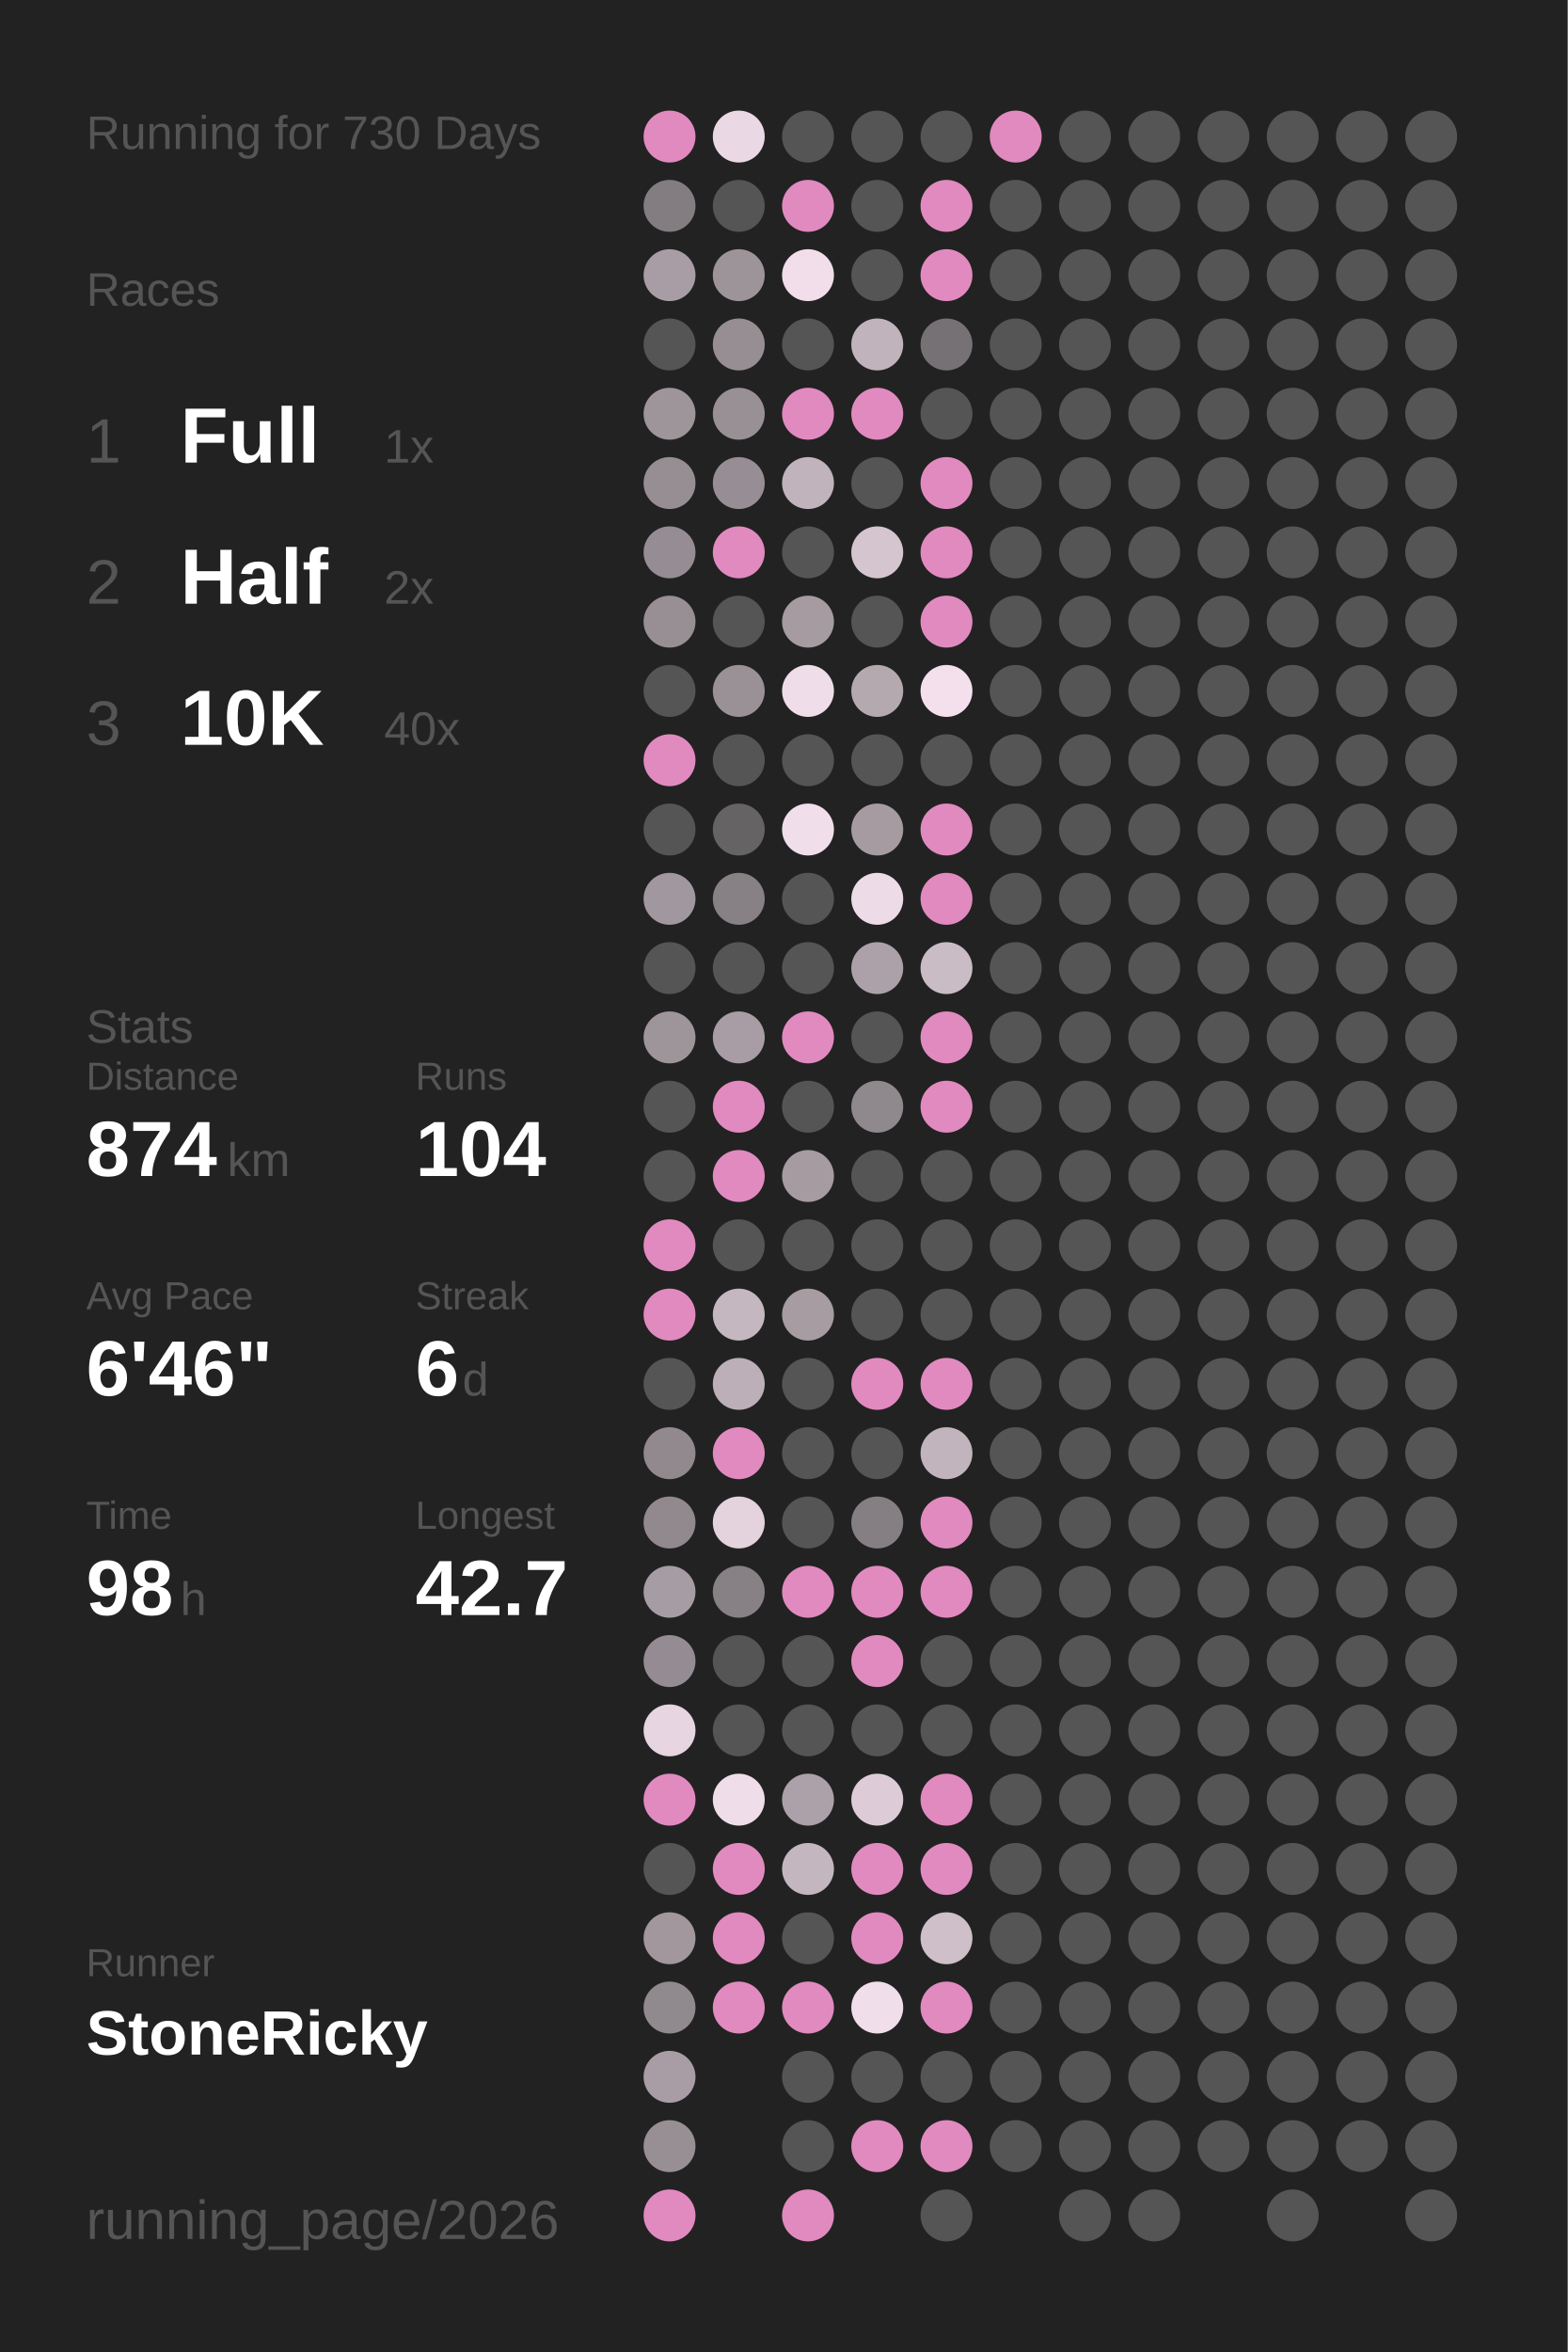
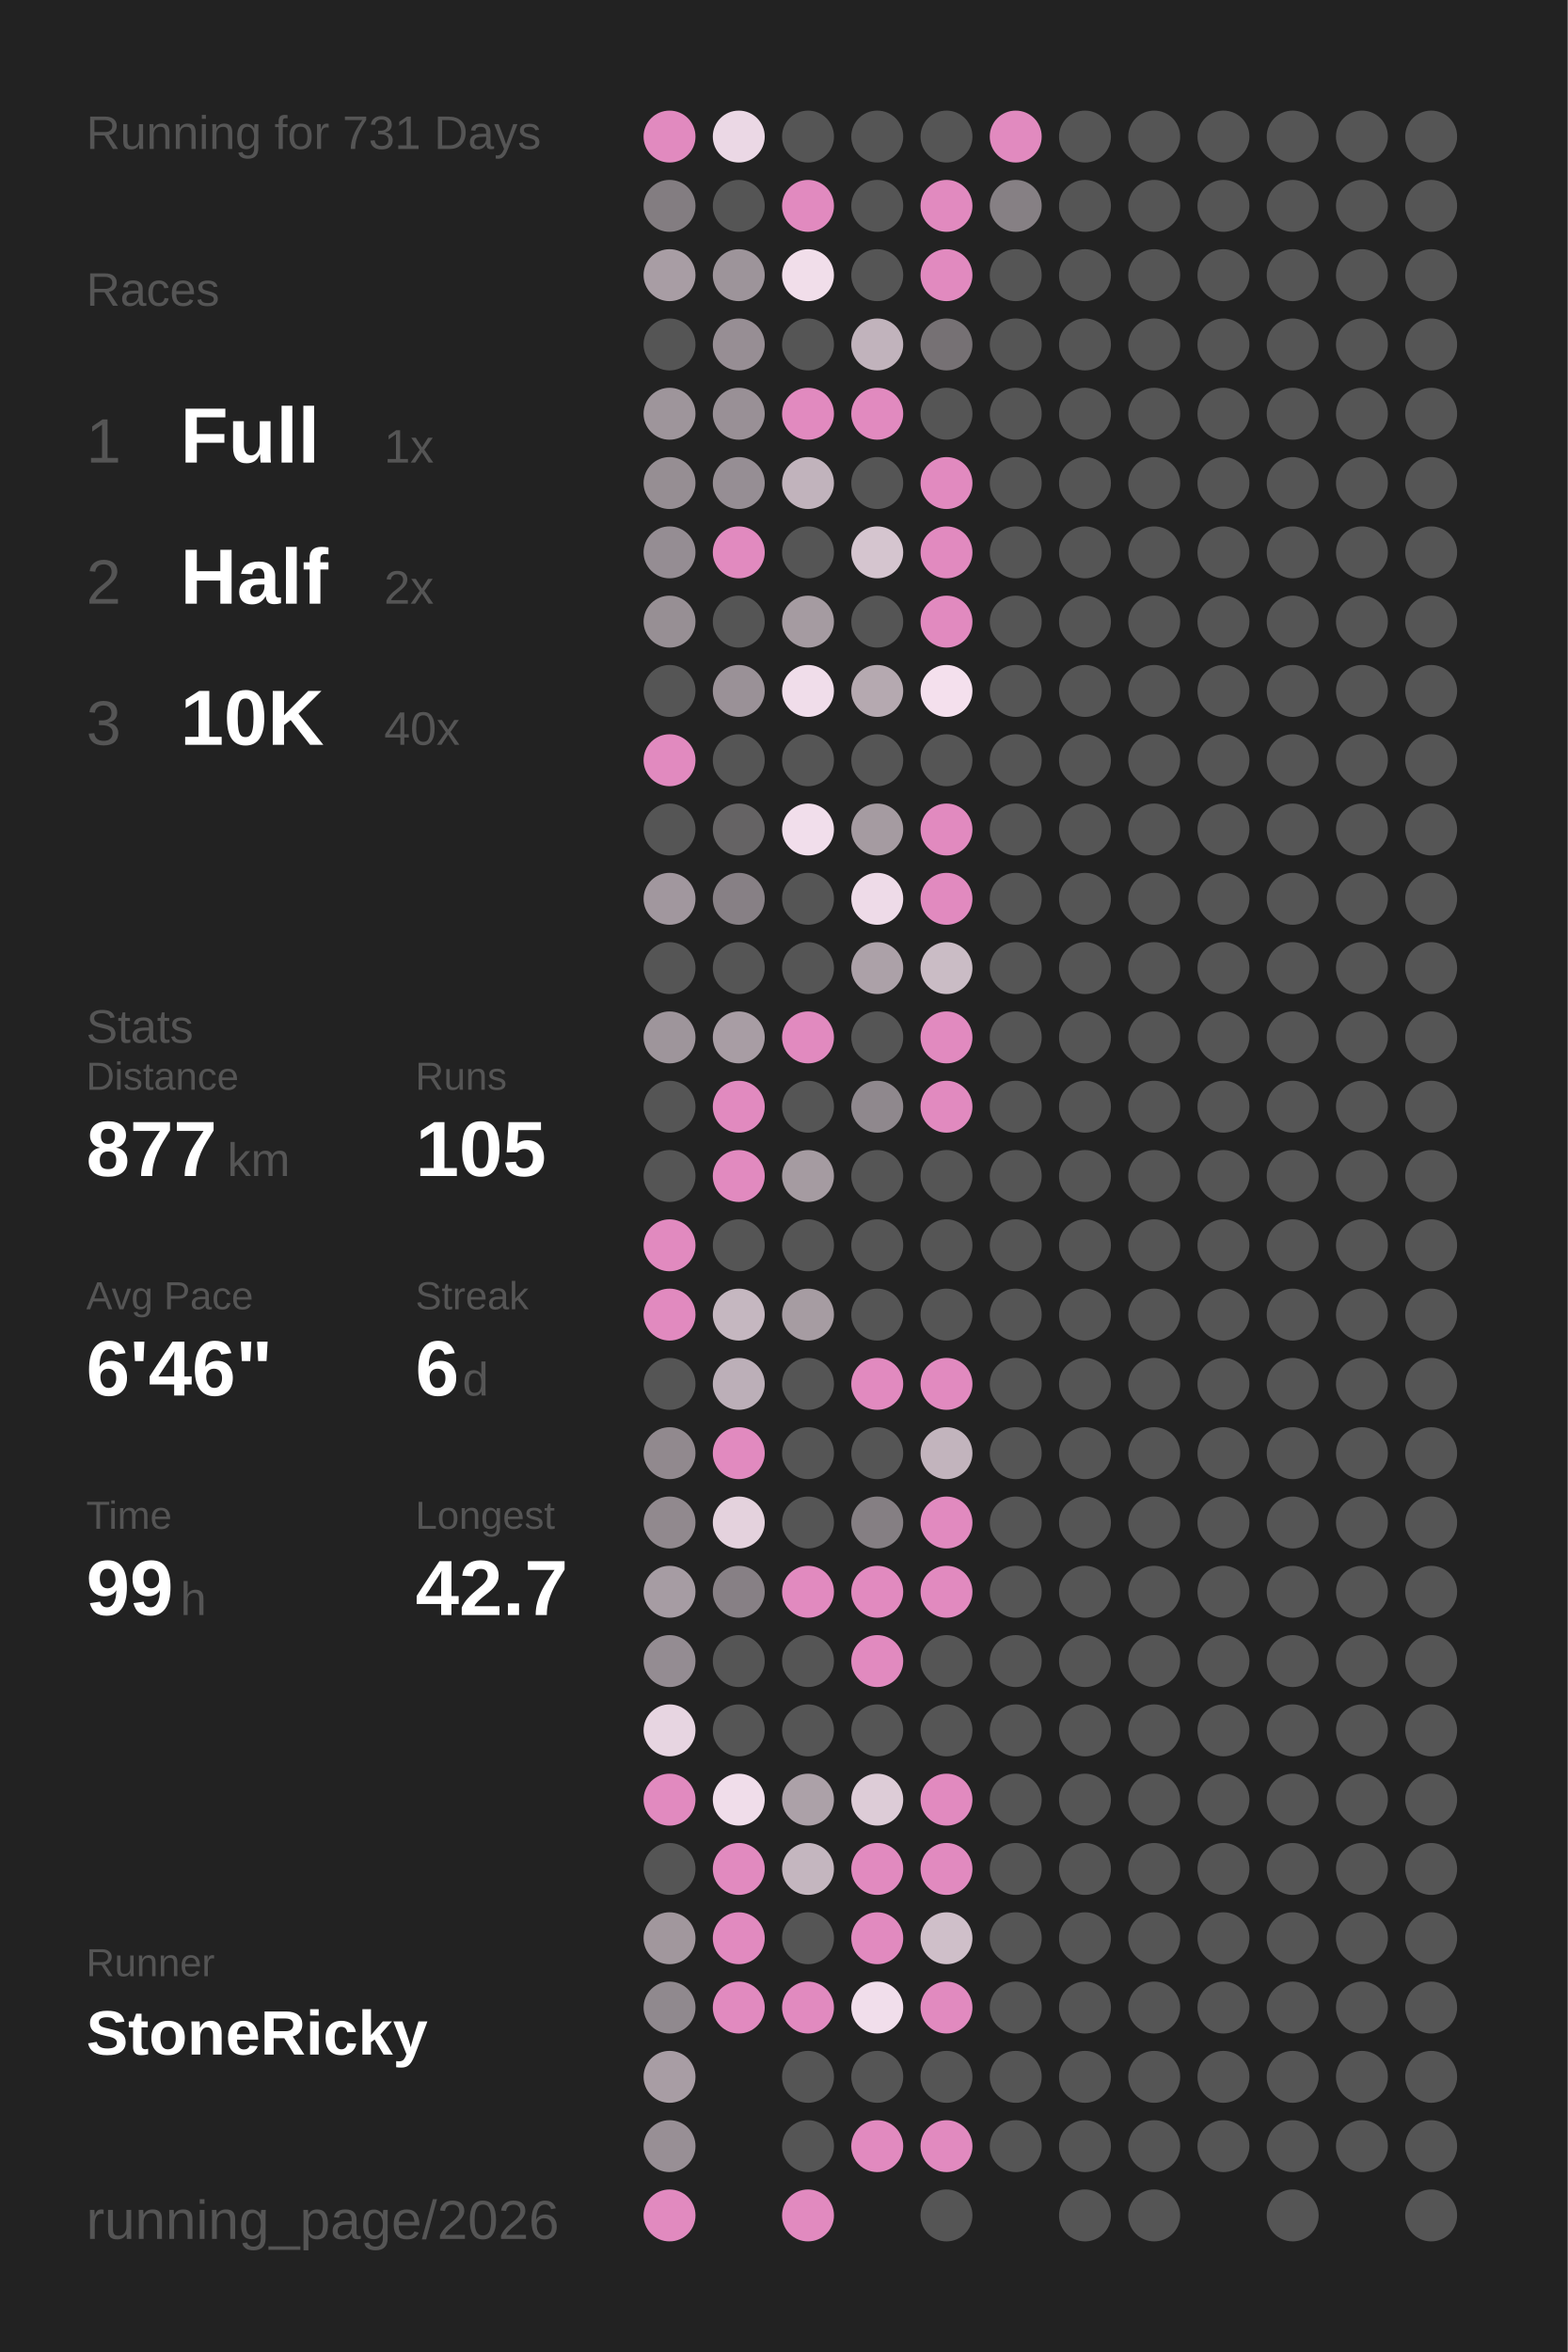
<svg xmlns="http://www.w3.org/2000/svg" baseProfile="full" height="300mm" version="1.1" viewBox="0,0,200,300" width="200mm">
  <defs />
  <rect fill="#222222" height="300" width="200" x="0" y="0" />
-   <text fill="#555555" style="font-size:6px; font-family:Arial;" x="11" y="19">Running for 730 Days</text>
+   <text fill="#555555" style="font-size:6px; font-family:Arial;" x="11" y="19">Running for 731 Days</text>
  <text fill="#555555" style="font-size:6px; font-family:Arial;" x="11" y="39">Races</text>
  <text fill="#555555" style="font-size:8px; font-family:Arial;" x="11" y="59">1</text>
  <text fill="#FFFFFF" style="font-size:10px; font-family:Arial; font-weight:bold;" x="23" y="59">Full</text>
  <text fill="#555555" style="font-size:6px; font-family:Arial;" x="49" y="59">1x</text>
  <text fill="#555555" style="font-size:8px; font-family:Arial;" x="11" y="77">2</text>
  <text fill="#FFFFFF" style="font-size:10px; font-family:Arial; font-weight:bold;" x="23" y="77">Half</text>
  <text fill="#555555" style="font-size:6px; font-family:Arial;" x="49" y="77">2x</text>
  <text fill="#555555" style="font-size:8px; font-family:Arial;" x="11" y="95">3</text>
  <text fill="#FFFFFF" style="font-size:10px; font-family:Arial; font-weight:bold;" x="23" y="95">10K</text>
  <text fill="#555555" style="font-size:6px; font-family:Arial;" x="49" y="95">40x</text>
  <text fill="#555555" style="font-size:6px; font-family:Arial;" x="11" y="133">Stats</text>
  <text fill="#555555" style="font-size:5px; font-family:Arial;" x="11" y="139">Distance</text>
-   <text fill="#FFFFFF" style="font-size:10px; font-family:Arial; font-weight:bold;" x="11" y="150">874</text>
+   <text fill="#FFFFFF" style="font-size:10px; font-family:Arial; font-weight:bold;" x="11" y="150">877</text>
  <text fill="#555555" style="font-size:6px; font-family:Arial;" x="29" y="150">km</text>
  <text fill="#555555" style="font-size:5px; font-family:Arial;" x="53" y="139">Runs</text>
-   <text fill="#FFFFFF" style="font-size:10px; font-family:Arial; font-weight:bold;" x="53" y="150">104</text>
+   <text fill="#FFFFFF" style="font-size:10px; font-family:Arial; font-weight:bold;" x="53" y="150">105</text>
  <text fill="#555555" style="font-size:5px; font-family:Arial;" x="11" y="167">Avg Pace</text>
  <text fill="#FFFFFF" style="font-size:10px; font-family:Arial; font-weight:bold;" x="11" y="178">6'46"</text>
  <text fill="#555555" style="font-size:5px; font-family:Arial;" x="53" y="167">Streak</text>
  <text fill="#FFFFFF" style="font-size:10px; font-family:Arial; font-weight:bold;" x="53" y="178">6</text>
  <text fill="#555555" style="font-size:6px; font-family:Arial;" x="59" y="178">d</text>
  <text fill="#555555" style="font-size:5px; font-family:Arial;" x="11" y="195">Time</text>
-   <text fill="#FFFFFF" style="font-size:10px; font-family:Arial; font-weight:bold;" x="11" y="206">98</text>
+   <text fill="#FFFFFF" style="font-size:10px; font-family:Arial; font-weight:bold;" x="11" y="206">99</text>
  <text fill="#555555" style="font-size:6px; font-family:Arial;" x="23" y="206">h</text>
  <text fill="#555555" style="font-size:5px; font-family:Arial;" x="53" y="195">Longest</text>
  <text fill="#FFFFFF" style="font-size:10px; font-family:Arial; font-weight:bold;" x="53" y="206">42.7</text>
  <text fill="#555555" style="font-size:5px; font-family:Arial;" x="11" y="252.065">Runner</text>
  <text fill="#FFFFFF" style="font-size:8px; font-family:Arial; font-weight:bold;" x="11" y="262.065">StoneRicky</text>
  <text fill="#555555" style="font-size:7px; font-family:Arial;" x="11" y="285.581">running_page/2026</text>
  <circle cx="85.417" cy="17.419" fill="#E18ABF" r="3.312" />
  <circle cx="85.417" cy="26.258" fill="#837d81" r="3.312" />
  <circle cx="85.417" cy="35.097" fill="#a89da4" r="3.312" />
  <circle cx="85.417" cy="43.935" fill="#555555" r="3.312" />
  <circle cx="85.417" cy="52.774" fill="#9e959b" r="3.312" />
  <circle cx="85.417" cy="61.613" fill="#968e93" r="3.312" />
  <circle cx="85.417" cy="70.452" fill="#958d93" r="3.312" />
  <circle cx="85.417" cy="79.29" fill="#978f94" r="3.312" />
  <circle cx="85.417" cy="88.129" fill="#555555" r="3.312" />
  <circle cx="85.417" cy="96.968" fill="#E18ABF" r="3.312" />
  <circle cx="85.417" cy="105.806" fill="#555555" r="3.312" />
  <circle cx="85.417" cy="114.645" fill="#a1979e" r="3.312" />
  <circle cx="85.417" cy="123.484" fill="#555555" r="3.312" />
  <circle cx="85.417" cy="132.323" fill="#9e959b" r="3.312" />
  <circle cx="85.417" cy="141.161" fill="#555555" r="3.312" />
  <circle cx="85.417" cy="150" fill="#555555" r="3.312" />
  <circle cx="85.417" cy="158.839" fill="#E18ABF" r="3.312" />
  <circle cx="85.417" cy="167.677" fill="#E18ABF" r="3.312" />
  <circle cx="85.417" cy="176.516" fill="#555555" r="3.312" />
  <circle cx="85.417" cy="185.355" fill="#91898e" r="3.312" />
  <circle cx="85.417" cy="194.194" fill="#91898e" r="3.312" />
  <circle cx="85.417" cy="203.032" fill="#a69ca3" r="3.312" />
  <circle cx="85.417" cy="211.871" fill="#948c92" r="3.312" />
  <circle cx="85.417" cy="220.71" fill="#e7d5e1" r="3.312" />
  <circle cx="85.417" cy="229.548" fill="#E18ABF" r="3.312" />
  <circle cx="85.417" cy="238.387" fill="#555555" r="3.312" />
  <circle cx="85.417" cy="247.226" fill="#a1979d" r="3.312" />
  <circle cx="85.417" cy="256.065" fill="#90898e" r="3.312" />
  <circle cx="85.417" cy="264.903" fill="#a89da4" r="3.312" />
  <circle cx="85.417" cy="273.742" fill="#988f95" r="3.312" />
  <circle cx="85.417" cy="282.581" fill="#E18ABF" r="3.312" />
  <circle cx="94.25" cy="17.419" fill="#ebd8e5" r="3.312" />
  <circle cx="94.25" cy="26.258" fill="#555555" r="3.312" />
  <circle cx="94.25" cy="35.097" fill="#9d949a" r="3.312" />
  <circle cx="94.25" cy="43.935" fill="#978e94" r="3.312" />
  <circle cx="94.25" cy="52.774" fill="#999096" r="3.312" />
  <circle cx="94.25" cy="61.613" fill="#968e94" r="3.312" />
  <circle cx="94.25" cy="70.452" fill="#E18ABF" r="3.312" />
  <circle cx="94.25" cy="79.29" fill="#555555" r="3.312" />
  <circle cx="94.25" cy="88.129" fill="#9a9197" r="3.312" />
  <circle cx="94.25" cy="96.968" fill="#555555" r="3.312" />
  <circle cx="94.25" cy="105.806" fill="#656364" r="3.312" />
  <circle cx="94.25" cy="114.645" fill="#878085" r="3.312" />
  <circle cx="94.25" cy="123.484" fill="#555555" r="3.312" />
  <circle cx="94.25" cy="132.323" fill="#a89da4" r="3.312" />
  <circle cx="94.25" cy="141.161" fill="#E18ABF" r="3.312" />
  <circle cx="94.25" cy="150" fill="#E18ABF" r="3.312" />
  <circle cx="94.25" cy="158.839" fill="#555555" r="3.312" />
  <circle cx="94.25" cy="167.677" fill="#c5b7c0" r="3.312" />
  <circle cx="94.25" cy="176.516" fill="#bcafb8" r="3.312" />
  <circle cx="94.25" cy="185.355" fill="#E18ABF" r="3.312" />
  <circle cx="94.25" cy="194.194" fill="#e4d2dd" r="3.312" />
  <circle cx="94.25" cy="203.032" fill="#878085" r="3.312" />
  <circle cx="94.25" cy="211.871" fill="#555555" r="3.312" />
  <circle cx="94.25" cy="220.71" fill="#555555" r="3.312" />
  <circle cx="94.25" cy="229.548" fill="#f0ddea" r="3.312" />
  <circle cx="94.25" cy="238.387" fill="#E18ABF" r="3.312" />
  <circle cx="94.25" cy="247.226" fill="#E18ABF" r="3.312" />
  <circle cx="94.25" cy="256.065" fill="#E18ABF" r="3.312" />
  <circle cx="103.083" cy="17.419" fill="#555555" r="3.312" />
  <circle cx="103.083" cy="26.258" fill="#E18ABF" r="3.312" />
  <circle cx="103.083" cy="35.097" fill="#f1deea" r="3.312" />
  <circle cx="103.083" cy="43.935" fill="#555555" r="3.312" />
  <circle cx="103.083" cy="52.774" fill="#E18ABF" r="3.312" />
  <circle cx="103.083" cy="61.613" fill="#c1b3bc" r="3.312" />
  <circle cx="103.083" cy="70.452" fill="#555555" r="3.312" />
  <circle cx="103.083" cy="79.29" fill="#a59ba1" r="3.312" />
  <circle cx="103.083" cy="88.129" fill="#f0ddea" r="3.312" />
  <circle cx="103.083" cy="96.968" fill="#555555" r="3.312" />
  <circle cx="103.083" cy="105.806" fill="#f1deeb" r="3.312" />
  <circle cx="103.083" cy="114.645" fill="#555555" r="3.312" />
  <circle cx="103.083" cy="123.484" fill="#555555" r="3.312" />
  <circle cx="103.083" cy="132.323" fill="#E18ABF" r="3.312" />
  <circle cx="103.083" cy="141.161" fill="#555555" r="3.312" />
  <circle cx="103.083" cy="150" fill="#a59ba1" r="3.312" />
  <circle cx="103.083" cy="158.839" fill="#555555" r="3.312" />
  <circle cx="103.083" cy="167.677" fill="#a69ca2" r="3.312" />
  <circle cx="103.083" cy="176.516" fill="#555555" r="3.312" />
  <circle cx="103.083" cy="185.355" fill="#555555" r="3.312" />
  <circle cx="103.083" cy="194.194" fill="#555555" r="3.312" />
  <circle cx="103.083" cy="203.032" fill="#E18ABF" r="3.312" />
  <circle cx="103.083" cy="211.871" fill="#555555" r="3.312" />
  <circle cx="103.083" cy="220.71" fill="#555555" r="3.312" />
  <circle cx="103.083" cy="229.548" fill="#aca1a8" r="3.312" />
  <circle cx="103.083" cy="238.387" fill="#c4b6bf" r="3.312" />
  <circle cx="103.083" cy="247.226" fill="#555555" r="3.312" />
  <circle cx="103.083" cy="256.065" fill="#E18ABF" r="3.312" />
  <circle cx="103.083" cy="264.903" fill="#555555" r="3.312" />
  <circle cx="103.083" cy="273.742" fill="#555555" r="3.312" />
  <circle cx="103.083" cy="282.581" fill="#E18ABF" r="3.312" />
  <circle cx="111.917" cy="17.419" fill="#555555" r="3.312" />
  <circle cx="111.917" cy="26.258" fill="#555555" r="3.312" />
  <circle cx="111.917" cy="35.097" fill="#555555" r="3.312" />
  <circle cx="111.917" cy="43.935" fill="#c1b3bc" r="3.312" />
  <circle cx="111.917" cy="52.774" fill="#E18ABF" r="3.312" />
  <circle cx="111.917" cy="61.613" fill="#555555" r="3.312" />
  <circle cx="111.917" cy="70.452" fill="#d5c5cf" r="3.312" />
  <circle cx="111.917" cy="79.29" fill="#555555" r="3.312" />
  <circle cx="111.917" cy="88.129" fill="#b5a9b0" r="3.312" />
  <circle cx="111.917" cy="96.968" fill="#555555" r="3.312" />
  <circle cx="111.917" cy="105.806" fill="#a59ba1" r="3.312" />
  <circle cx="111.917" cy="114.645" fill="#eedbe8" r="3.312" />
  <circle cx="111.917" cy="123.484" fill="#aca1a8" r="3.312" />
  <circle cx="111.917" cy="132.323" fill="#555555" r="3.312" />
  <circle cx="111.917" cy="141.161" fill="#8f888d" r="3.312" />
  <circle cx="111.917" cy="150" fill="#555555" r="3.312" />
  <circle cx="111.917" cy="158.839" fill="#555555" r="3.312" />
  <circle cx="111.917" cy="167.677" fill="#555555" r="3.312" />
  <circle cx="111.917" cy="176.516" fill="#E18ABF" r="3.312" />
  <circle cx="111.917" cy="185.355" fill="#555555" r="3.312" />
  <circle cx="111.917" cy="194.194" fill="#857f83" r="3.312" />
  <circle cx="111.917" cy="203.032" fill="#E18ABF" r="3.312" />
  <circle cx="111.917" cy="211.871" fill="#E18ABF" r="3.312" />
  <circle cx="111.917" cy="220.71" fill="#555555" r="3.312" />
  <circle cx="111.917" cy="229.548" fill="#ddccd7" r="3.312" />
  <circle cx="111.917" cy="238.387" fill="#E18ABF" r="3.312" />
  <circle cx="111.917" cy="247.226" fill="#E18ABF" r="3.312" />
  <circle cx="111.917" cy="256.065" fill="#f1deeb" r="3.312" />
  <circle cx="111.917" cy="264.903" fill="#555555" r="3.312" />
  <circle cx="111.917" cy="273.742" fill="#E18ABF" r="3.312" />
  <circle cx="120.75" cy="17.419" fill="#555555" r="3.312" />
  <circle cx="120.75" cy="26.258" fill="#E18ABF" r="3.312" />
  <circle cx="120.75" cy="35.097" fill="#E18ABF" r="3.312" />
  <circle cx="120.75" cy="43.935" fill="#767174" r="3.312" />
  <circle cx="120.75" cy="52.774" fill="#555555" r="3.312" />
  <circle cx="120.75" cy="61.613" fill="#E18ABF" r="3.312" />
  <circle cx="120.75" cy="70.452" fill="#E18ABF" r="3.312" />
  <circle cx="120.75" cy="79.29" fill="#E18ABF" r="3.312" />
  <circle cx="120.75" cy="88.129" fill="#f4e0ed" r="3.312" />
  <circle cx="120.75" cy="96.968" fill="#555555" r="3.312" />
  <circle cx="120.75" cy="105.806" fill="#E18ABF" r="3.312" />
  <circle cx="120.75" cy="114.645" fill="#E18ABF" r="3.312" />
  <circle cx="120.75" cy="123.484" fill="#cabcc5" r="3.312" />
  <circle cx="120.75" cy="132.323" fill="#E18ABF" r="3.312" />
  <circle cx="120.75" cy="141.161" fill="#E18ABF" r="3.312" />
  <circle cx="120.75" cy="150" fill="#555555" r="3.312" />
  <circle cx="120.75" cy="158.839" fill="#555555" r="3.312" />
  <circle cx="120.75" cy="167.677" fill="#555555" r="3.312" />
  <circle cx="120.75" cy="176.516" fill="#E18ABF" r="3.312" />
  <circle cx="120.75" cy="185.355" fill="#c2b4bd" r="3.312" />
  <circle cx="120.75" cy="194.194" fill="#E18ABF" r="3.312" />
  <circle cx="120.75" cy="203.032" fill="#E18ABF" r="3.312" />
  <circle cx="120.75" cy="211.871" fill="#555555" r="3.312" />
  <circle cx="120.75" cy="220.71" fill="#555555" r="3.312" />
  <circle cx="120.75" cy="229.548" fill="#E18ABF" r="3.312" />
  <circle cx="120.75" cy="238.387" fill="#E18ABF" r="3.312" />
  <circle cx="120.75" cy="247.226" fill="#cfbfc9" r="3.312" />
  <circle cx="120.75" cy="256.065" fill="#E18ABF" r="3.312" />
  <circle cx="120.75" cy="264.903" fill="#555555" r="3.312" />
  <circle cx="120.75" cy="273.742" fill="#E18ABF" r="3.312" />
  <circle cx="120.75" cy="282.581" fill="#555555" r="3.312" />
  <circle cx="129.583" cy="17.419" fill="#E18ABF" r="3.312" />
-   <circle cx="129.583" cy="26.258" fill="#555555" r="3.312" />
+   <circle cx="129.583" cy="26.258" fill="#868084" r="3.312" />
  <circle cx="129.583" cy="35.097" fill="#555555" r="3.312" />
  <circle cx="129.583" cy="43.935" fill="#555555" r="3.312" />
  <circle cx="129.583" cy="52.774" fill="#555555" r="3.312" />
  <circle cx="129.583" cy="61.613" fill="#555555" r="3.312" />
  <circle cx="129.583" cy="70.452" fill="#555555" r="3.312" />
  <circle cx="129.583" cy="79.29" fill="#555555" r="3.312" />
  <circle cx="129.583" cy="88.129" fill="#555555" r="3.312" />
  <circle cx="129.583" cy="96.968" fill="#555555" r="3.312" />
  <circle cx="129.583" cy="105.806" fill="#555555" r="3.312" />
  <circle cx="129.583" cy="114.645" fill="#555555" r="3.312" />
  <circle cx="129.583" cy="123.484" fill="#555555" r="3.312" />
  <circle cx="129.583" cy="132.323" fill="#555555" r="3.312" />
  <circle cx="129.583" cy="141.161" fill="#555555" r="3.312" />
  <circle cx="129.583" cy="150" fill="#555555" r="3.312" />
  <circle cx="129.583" cy="158.839" fill="#555555" r="3.312" />
  <circle cx="129.583" cy="167.677" fill="#555555" r="3.312" />
  <circle cx="129.583" cy="176.516" fill="#555555" r="3.312" />
  <circle cx="129.583" cy="185.355" fill="#555555" r="3.312" />
  <circle cx="129.583" cy="194.194" fill="#555555" r="3.312" />
  <circle cx="129.583" cy="203.032" fill="#555555" r="3.312" />
  <circle cx="129.583" cy="211.871" fill="#555555" r="3.312" />
  <circle cx="129.583" cy="220.71" fill="#555555" r="3.312" />
  <circle cx="129.583" cy="229.548" fill="#555555" r="3.312" />
  <circle cx="129.583" cy="238.387" fill="#555555" r="3.312" />
  <circle cx="129.583" cy="247.226" fill="#555555" r="3.312" />
  <circle cx="129.583" cy="256.065" fill="#555555" r="3.312" />
  <circle cx="129.583" cy="264.903" fill="#555555" r="3.312" />
  <circle cx="129.583" cy="273.742" fill="#555555" r="3.312" />
  <circle cx="138.417" cy="17.419" fill="#555555" r="3.312" />
  <circle cx="138.417" cy="26.258" fill="#555555" r="3.312" />
  <circle cx="138.417" cy="35.097" fill="#555555" r="3.312" />
  <circle cx="138.417" cy="43.935" fill="#555555" r="3.312" />
  <circle cx="138.417" cy="52.774" fill="#555555" r="3.312" />
  <circle cx="138.417" cy="61.613" fill="#555555" r="3.312" />
  <circle cx="138.417" cy="70.452" fill="#555555" r="3.312" />
  <circle cx="138.417" cy="79.29" fill="#555555" r="3.312" />
  <circle cx="138.417" cy="88.129" fill="#555555" r="3.312" />
  <circle cx="138.417" cy="96.968" fill="#555555" r="3.312" />
  <circle cx="138.417" cy="105.806" fill="#555555" r="3.312" />
  <circle cx="138.417" cy="114.645" fill="#555555" r="3.312" />
  <circle cx="138.417" cy="123.484" fill="#555555" r="3.312" />
  <circle cx="138.417" cy="132.323" fill="#555555" r="3.312" />
  <circle cx="138.417" cy="141.161" fill="#555555" r="3.312" />
  <circle cx="138.417" cy="150" fill="#555555" r="3.312" />
  <circle cx="138.417" cy="158.839" fill="#555555" r="3.312" />
  <circle cx="138.417" cy="167.677" fill="#555555" r="3.312" />
  <circle cx="138.417" cy="176.516" fill="#555555" r="3.312" />
  <circle cx="138.417" cy="185.355" fill="#555555" r="3.312" />
  <circle cx="138.417" cy="194.194" fill="#555555" r="3.312" />
  <circle cx="138.417" cy="203.032" fill="#555555" r="3.312" />
  <circle cx="138.417" cy="211.871" fill="#555555" r="3.312" />
  <circle cx="138.417" cy="220.71" fill="#555555" r="3.312" />
  <circle cx="138.417" cy="229.548" fill="#555555" r="3.312" />
  <circle cx="138.417" cy="238.387" fill="#555555" r="3.312" />
  <circle cx="138.417" cy="247.226" fill="#555555" r="3.312" />
  <circle cx="138.417" cy="256.065" fill="#555555" r="3.312" />
  <circle cx="138.417" cy="264.903" fill="#555555" r="3.312" />
  <circle cx="138.417" cy="273.742" fill="#555555" r="3.312" />
  <circle cx="138.417" cy="282.581" fill="#555555" r="3.312" />
  <circle cx="147.25" cy="17.419" fill="#555555" r="3.312" />
  <circle cx="147.25" cy="26.258" fill="#555555" r="3.312" />
  <circle cx="147.25" cy="35.097" fill="#555555" r="3.312" />
  <circle cx="147.25" cy="43.935" fill="#555555" r="3.312" />
  <circle cx="147.25" cy="52.774" fill="#555555" r="3.312" />
  <circle cx="147.25" cy="61.613" fill="#555555" r="3.312" />
  <circle cx="147.25" cy="70.452" fill="#555555" r="3.312" />
  <circle cx="147.25" cy="79.29" fill="#555555" r="3.312" />
  <circle cx="147.25" cy="88.129" fill="#555555" r="3.312" />
  <circle cx="147.25" cy="96.968" fill="#555555" r="3.312" />
  <circle cx="147.25" cy="105.806" fill="#555555" r="3.312" />
  <circle cx="147.25" cy="114.645" fill="#555555" r="3.312" />
  <circle cx="147.25" cy="123.484" fill="#555555" r="3.312" />
  <circle cx="147.25" cy="132.323" fill="#555555" r="3.312" />
  <circle cx="147.25" cy="141.161" fill="#555555" r="3.312" />
  <circle cx="147.25" cy="150" fill="#555555" r="3.312" />
  <circle cx="147.25" cy="158.839" fill="#555555" r="3.312" />
  <circle cx="147.25" cy="167.677" fill="#555555" r="3.312" />
  <circle cx="147.25" cy="176.516" fill="#555555" r="3.312" />
  <circle cx="147.25" cy="185.355" fill="#555555" r="3.312" />
  <circle cx="147.25" cy="194.194" fill="#555555" r="3.312" />
  <circle cx="147.25" cy="203.032" fill="#555555" r="3.312" />
  <circle cx="147.25" cy="211.871" fill="#555555" r="3.312" />
  <circle cx="147.25" cy="220.71" fill="#555555" r="3.312" />
  <circle cx="147.25" cy="229.548" fill="#555555" r="3.312" />
  <circle cx="147.25" cy="238.387" fill="#555555" r="3.312" />
  <circle cx="147.25" cy="247.226" fill="#555555" r="3.312" />
  <circle cx="147.25" cy="256.065" fill="#555555" r="3.312" />
  <circle cx="147.25" cy="264.903" fill="#555555" r="3.312" />
  <circle cx="147.25" cy="273.742" fill="#555555" r="3.312" />
  <circle cx="147.25" cy="282.581" fill="#555555" r="3.312" />
  <circle cx="156.083" cy="17.419" fill="#555555" r="3.312" />
  <circle cx="156.083" cy="26.258" fill="#555555" r="3.312" />
  <circle cx="156.083" cy="35.097" fill="#555555" r="3.312" />
  <circle cx="156.083" cy="43.935" fill="#555555" r="3.312" />
  <circle cx="156.083" cy="52.774" fill="#555555" r="3.312" />
  <circle cx="156.083" cy="61.613" fill="#555555" r="3.312" />
  <circle cx="156.083" cy="70.452" fill="#555555" r="3.312" />
  <circle cx="156.083" cy="79.29" fill="#555555" r="3.312" />
  <circle cx="156.083" cy="88.129" fill="#555555" r="3.312" />
  <circle cx="156.083" cy="96.968" fill="#555555" r="3.312" />
  <circle cx="156.083" cy="105.806" fill="#555555" r="3.312" />
  <circle cx="156.083" cy="114.645" fill="#555555" r="3.312" />
  <circle cx="156.083" cy="123.484" fill="#555555" r="3.312" />
  <circle cx="156.083" cy="132.323" fill="#555555" r="3.312" />
  <circle cx="156.083" cy="141.161" fill="#555555" r="3.312" />
  <circle cx="156.083" cy="150" fill="#555555" r="3.312" />
  <circle cx="156.083" cy="158.839" fill="#555555" r="3.312" />
  <circle cx="156.083" cy="167.677" fill="#555555" r="3.312" />
  <circle cx="156.083" cy="176.516" fill="#555555" r="3.312" />
  <circle cx="156.083" cy="185.355" fill="#555555" r="3.312" />
  <circle cx="156.083" cy="194.194" fill="#555555" r="3.312" />
  <circle cx="156.083" cy="203.032" fill="#555555" r="3.312" />
  <circle cx="156.083" cy="211.871" fill="#555555" r="3.312" />
  <circle cx="156.083" cy="220.71" fill="#555555" r="3.312" />
  <circle cx="156.083" cy="229.548" fill="#555555" r="3.312" />
  <circle cx="156.083" cy="238.387" fill="#555555" r="3.312" />
  <circle cx="156.083" cy="247.226" fill="#555555" r="3.312" />
  <circle cx="156.083" cy="256.065" fill="#555555" r="3.312" />
  <circle cx="156.083" cy="264.903" fill="#555555" r="3.312" />
  <circle cx="156.083" cy="273.742" fill="#555555" r="3.312" />
  <circle cx="164.917" cy="17.419" fill="#555555" r="3.312" />
  <circle cx="164.917" cy="26.258" fill="#555555" r="3.312" />
  <circle cx="164.917" cy="35.097" fill="#555555" r="3.312" />
  <circle cx="164.917" cy="43.935" fill="#555555" r="3.312" />
  <circle cx="164.917" cy="52.774" fill="#555555" r="3.312" />
  <circle cx="164.917" cy="61.613" fill="#555555" r="3.312" />
  <circle cx="164.917" cy="70.452" fill="#555555" r="3.312" />
  <circle cx="164.917" cy="79.29" fill="#555555" r="3.312" />
  <circle cx="164.917" cy="88.129" fill="#555555" r="3.312" />
  <circle cx="164.917" cy="96.968" fill="#555555" r="3.312" />
  <circle cx="164.917" cy="105.806" fill="#555555" r="3.312" />
  <circle cx="164.917" cy="114.645" fill="#555555" r="3.312" />
  <circle cx="164.917" cy="123.484" fill="#555555" r="3.312" />
  <circle cx="164.917" cy="132.323" fill="#555555" r="3.312" />
  <circle cx="164.917" cy="141.161" fill="#555555" r="3.312" />
  <circle cx="164.917" cy="150" fill="#555555" r="3.312" />
  <circle cx="164.917" cy="158.839" fill="#555555" r="3.312" />
  <circle cx="164.917" cy="167.677" fill="#555555" r="3.312" />
  <circle cx="164.917" cy="176.516" fill="#555555" r="3.312" />
  <circle cx="164.917" cy="185.355" fill="#555555" r="3.312" />
  <circle cx="164.917" cy="194.194" fill="#555555" r="3.312" />
  <circle cx="164.917" cy="203.032" fill="#555555" r="3.312" />
  <circle cx="164.917" cy="211.871" fill="#555555" r="3.312" />
  <circle cx="164.917" cy="220.71" fill="#555555" r="3.312" />
  <circle cx="164.917" cy="229.548" fill="#555555" r="3.312" />
  <circle cx="164.917" cy="238.387" fill="#555555" r="3.312" />
  <circle cx="164.917" cy="247.226" fill="#555555" r="3.312" />
  <circle cx="164.917" cy="256.065" fill="#555555" r="3.312" />
  <circle cx="164.917" cy="264.903" fill="#555555" r="3.312" />
  <circle cx="164.917" cy="273.742" fill="#555555" r="3.312" />
  <circle cx="164.917" cy="282.581" fill="#555555" r="3.312" />
  <circle cx="173.75" cy="17.419" fill="#555555" r="3.312" />
  <circle cx="173.75" cy="26.258" fill="#555555" r="3.312" />
  <circle cx="173.75" cy="35.097" fill="#555555" r="3.312" />
  <circle cx="173.75" cy="43.935" fill="#555555" r="3.312" />
  <circle cx="173.75" cy="52.774" fill="#555555" r="3.312" />
  <circle cx="173.75" cy="61.613" fill="#555555" r="3.312" />
  <circle cx="173.75" cy="70.452" fill="#555555" r="3.312" />
  <circle cx="173.75" cy="79.29" fill="#555555" r="3.312" />
  <circle cx="173.75" cy="88.129" fill="#555555" r="3.312" />
  <circle cx="173.75" cy="96.968" fill="#555555" r="3.312" />
  <circle cx="173.75" cy="105.806" fill="#555555" r="3.312" />
  <circle cx="173.75" cy="114.645" fill="#555555" r="3.312" />
  <circle cx="173.75" cy="123.484" fill="#555555" r="3.312" />
  <circle cx="173.75" cy="132.323" fill="#555555" r="3.312" />
  <circle cx="173.75" cy="141.161" fill="#555555" r="3.312" />
  <circle cx="173.75" cy="150" fill="#555555" r="3.312" />
  <circle cx="173.75" cy="158.839" fill="#555555" r="3.312" />
  <circle cx="173.75" cy="167.677" fill="#555555" r="3.312" />
  <circle cx="173.75" cy="176.516" fill="#555555" r="3.312" />
  <circle cx="173.75" cy="185.355" fill="#555555" r="3.312" />
  <circle cx="173.75" cy="194.194" fill="#555555" r="3.312" />
  <circle cx="173.75" cy="203.032" fill="#555555" r="3.312" />
  <circle cx="173.75" cy="211.871" fill="#555555" r="3.312" />
  <circle cx="173.75" cy="220.71" fill="#555555" r="3.312" />
  <circle cx="173.75" cy="229.548" fill="#555555" r="3.312" />
  <circle cx="173.75" cy="238.387" fill="#555555" r="3.312" />
  <circle cx="173.75" cy="247.226" fill="#555555" r="3.312" />
  <circle cx="173.75" cy="256.065" fill="#555555" r="3.312" />
  <circle cx="173.75" cy="264.903" fill="#555555" r="3.312" />
  <circle cx="173.75" cy="273.742" fill="#555555" r="3.312" />
  <circle cx="182.583" cy="17.419" fill="#555555" r="3.312" />
  <circle cx="182.583" cy="26.258" fill="#555555" r="3.312" />
  <circle cx="182.583" cy="35.097" fill="#555555" r="3.312" />
  <circle cx="182.583" cy="43.935" fill="#555555" r="3.312" />
  <circle cx="182.583" cy="52.774" fill="#555555" r="3.312" />
  <circle cx="182.583" cy="61.613" fill="#555555" r="3.312" />
  <circle cx="182.583" cy="70.452" fill="#555555" r="3.312" />
  <circle cx="182.583" cy="79.29" fill="#555555" r="3.312" />
  <circle cx="182.583" cy="88.129" fill="#555555" r="3.312" />
  <circle cx="182.583" cy="96.968" fill="#555555" r="3.312" />
  <circle cx="182.583" cy="105.806" fill="#555555" r="3.312" />
  <circle cx="182.583" cy="114.645" fill="#555555" r="3.312" />
  <circle cx="182.583" cy="123.484" fill="#555555" r="3.312" />
  <circle cx="182.583" cy="132.323" fill="#555555" r="3.312" />
  <circle cx="182.583" cy="141.161" fill="#555555" r="3.312" />
  <circle cx="182.583" cy="150" fill="#555555" r="3.312" />
  <circle cx="182.583" cy="158.839" fill="#555555" r="3.312" />
  <circle cx="182.583" cy="167.677" fill="#555555" r="3.312" />
  <circle cx="182.583" cy="176.516" fill="#555555" r="3.312" />
  <circle cx="182.583" cy="185.355" fill="#555555" r="3.312" />
  <circle cx="182.583" cy="194.194" fill="#555555" r="3.312" />
  <circle cx="182.583" cy="203.032" fill="#555555" r="3.312" />
  <circle cx="182.583" cy="211.871" fill="#555555" r="3.312" />
  <circle cx="182.583" cy="220.71" fill="#555555" r="3.312" />
  <circle cx="182.583" cy="229.548" fill="#555555" r="3.312" />
  <circle cx="182.583" cy="238.387" fill="#555555" r="3.312" />
  <circle cx="182.583" cy="247.226" fill="#555555" r="3.312" />
  <circle cx="182.583" cy="256.065" fill="#555555" r="3.312" />
  <circle cx="182.583" cy="264.903" fill="#555555" r="3.312" />
  <circle cx="182.583" cy="273.742" fill="#555555" r="3.312" />
  <circle cx="182.583" cy="282.581" fill="#555555" r="3.312" />
</svg>
